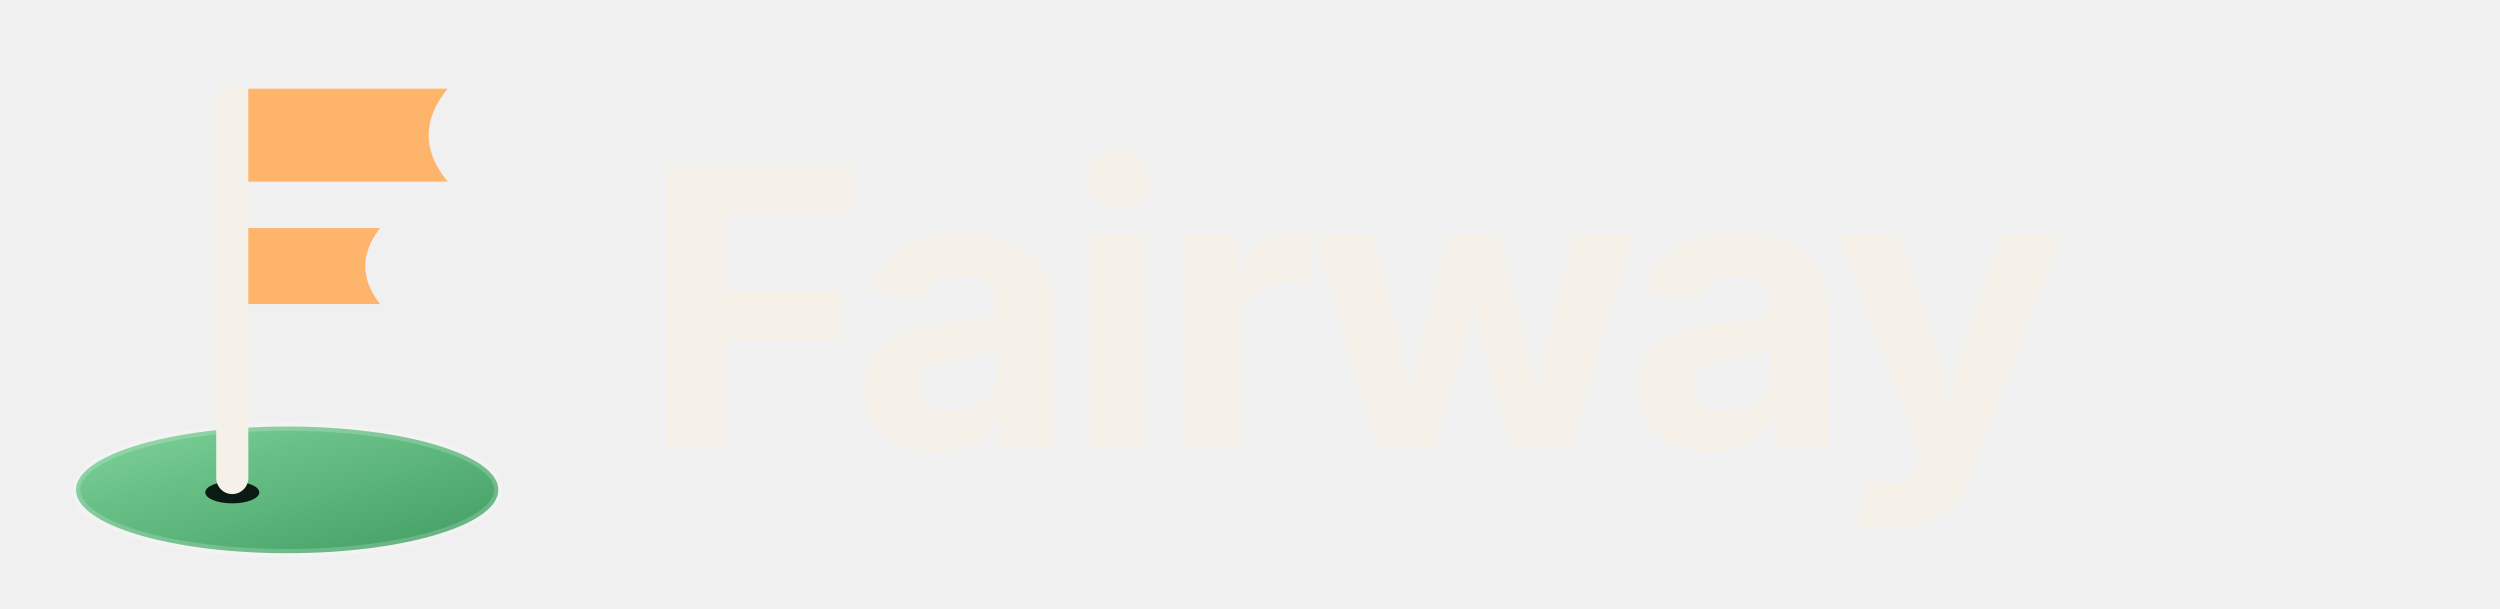
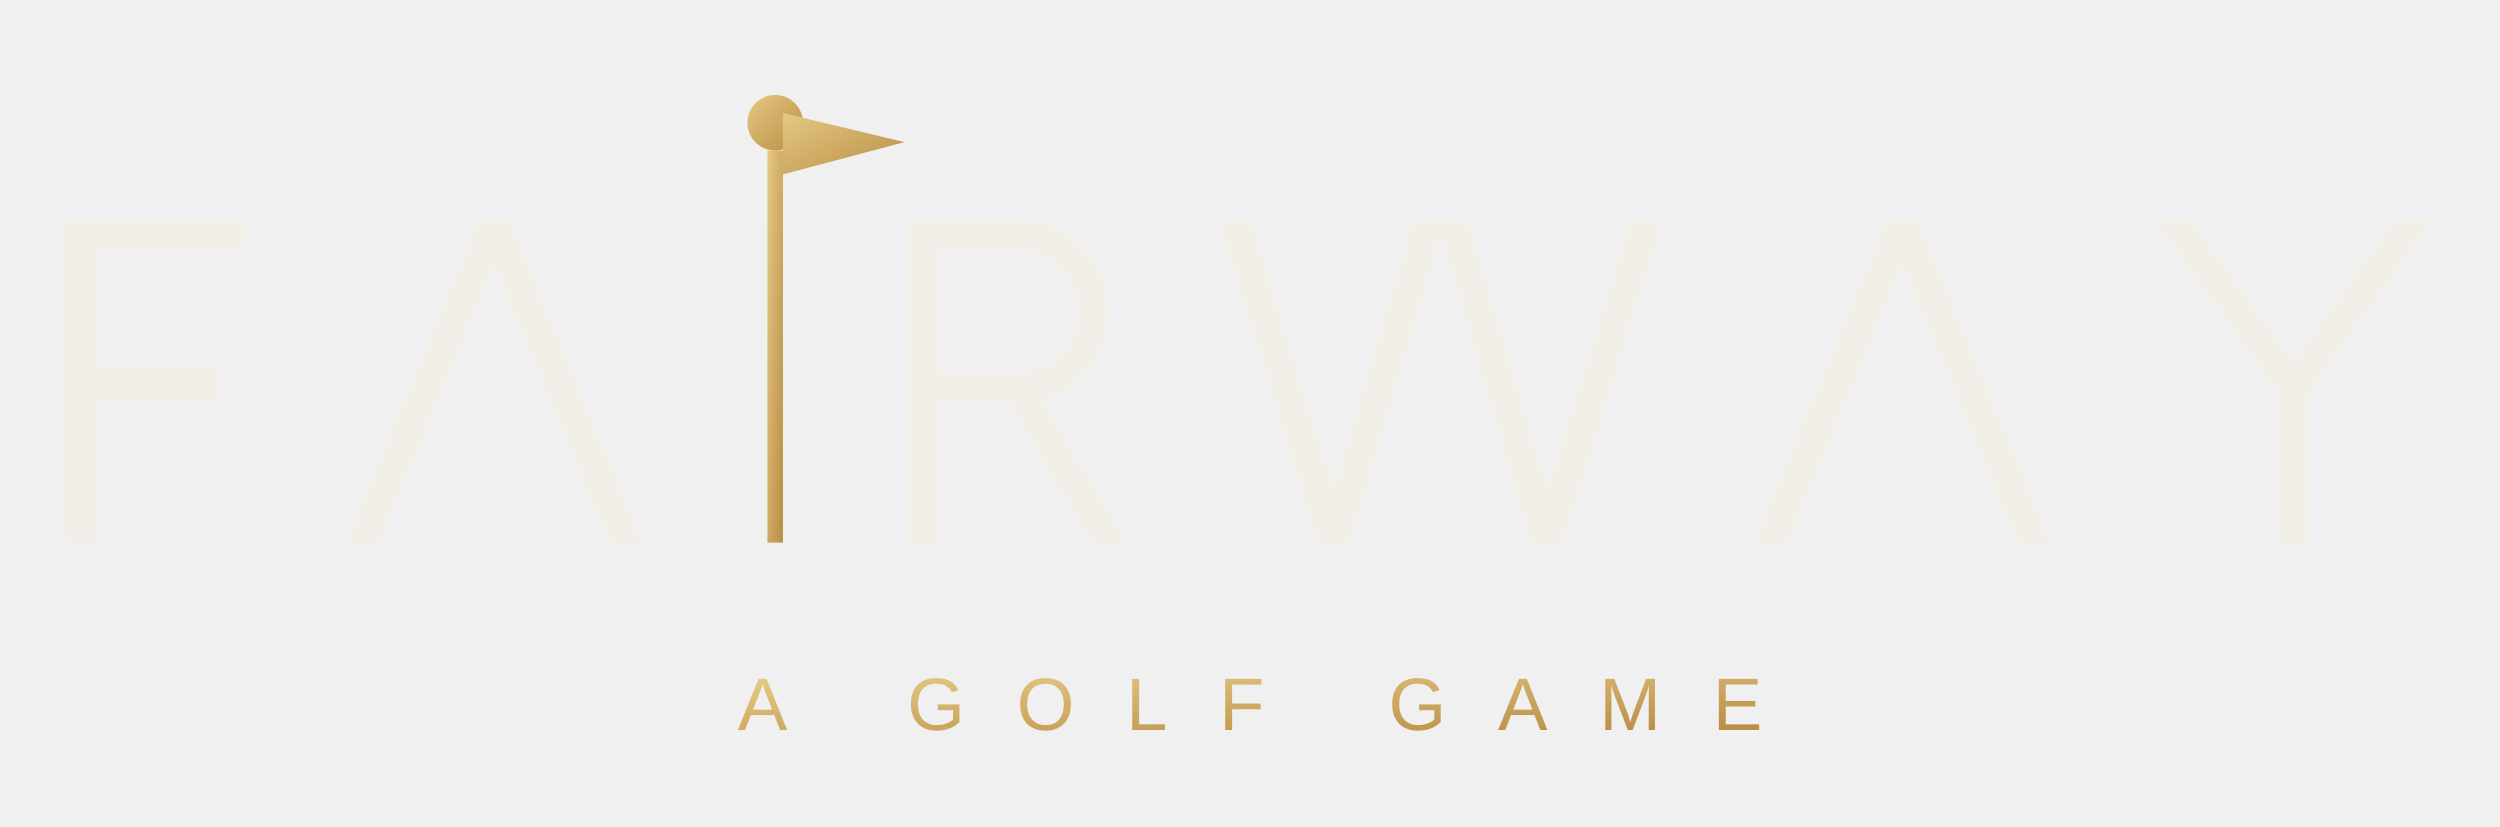
- <svg xmlns="http://www.w3.org/2000/svg" viewBox="0 0 296 72" role="img" aria-label="Fairway">
+ <svg xmlns="http://www.w3.org/2000/svg" viewBox="-20 -68 774 256" role="img" aria-label="Fairway · A GOLF GAME">
  <defs>
-     <linearGradient id="gr" x1="0" y1="0" x2="1" y2="1">
-       <stop offset="0" stop-color="#7fd39a" />
-       <stop offset="1" stop-color="#3f9c62" />
+     <clipPath id="fld-band" clipPathUnits="userSpaceOnUse">
+       <rect x="-40" y="0" width="814" height="100" />
+     </clipPath>
+     <linearGradient id="fld-gold" x1="0" y1="0" x2="1" y2="1">
+       <stop offset="0" stop-color="#e6c983" />
+       <stop offset="1" stop-color="#b88d45" />
    </linearGradient>
  </defs>
-   <g transform="translate(2 4)">
-     <ellipse cx="32" cy="54" rx="25" ry="7.5" fill="url(#gr)" />
-     <ellipse cx="32" cy="54" rx="25" ry="7.5" fill="none" stroke="#ffffff" stroke-opacity="0.18" stroke-width="1" />
-     <ellipse cx="25.5" cy="54.3" rx="3.2" ry="1.3" fill="#0b1a13" />
-     <rect x="23.6" y="6" width="3.8" height="48.5" rx="1.9" fill="#f5f1e8" />
-     <path d="M27.4 6.5 H 51 Q 46.5 12 51 17.5 H 27.4 Z" fill="#ffb46b" />
-     <path d="M27.4 23 H 43 Q 39.5 27.5 43 32 H 27.4 Z" fill="#ffb46b" />
-   </g>
-   <text x="76" y="53" fill="#f5f1e8" font-family="'SF Pro Display', -apple-system, 'Inter', 'Helvetica Neue', Arial, sans-serif" font-size="46" font-weight="700" letter-spacing="-1.4">Fairway</text>
+   <path transform="translate(0 0)" d="M4.75 -20 V120 M0 4.75 H56 M0 51 H48" fill="none" stroke="#f2efe8" stroke-width="9.5" stroke-linejoin="miter" stroke-miterlimit="10" clip-path="url(#fld-band)" />
+   <path transform="translate(87 0)" d="M0 100 L41.2 0 H50.8 L92 100 H81.6 L46 14.2 L10.4 100 Z" fill="#f2efe8" />
+   <path transform="translate(261 0)" d="M4.75 -20 V120 M0 4.75 H36 A23.75 23.75 0 0 1 36 52 H0 M34 52 L70 113" fill="none" stroke="#f2efe8" stroke-width="9.5" stroke-linejoin="miter" stroke-miterlimit="10" clip-path="url(#fld-band)" />
+   <path transform="translate(360 0)" d="M-1.5 -12 L33 100 L66 -12 L99 100 L133.5 -12" fill="none" stroke="#f2efe8" stroke-width="9.5" stroke-linejoin="miter" stroke-miterlimit="10" clip-path="url(#fld-band)" />
+   <path transform="translate(523 0)" d="M0 100 L41.2 0 H50.8 L92 100 H81.6 L46 14.2 L10.4 100 Z" fill="#f2efe8" />
+   <path transform="translate(646 0)" d="M-2 -12 L44 52 L90 -12 M44 52 V120" fill="none" stroke="#f2efe8" stroke-width="9.5" stroke-linejoin="miter" stroke-miterlimit="10" clip-path="url(#fld-band)" />
+   <rect x="217.6" y="-21.4" width="4.8" height="121.4" fill="url(#fld-gold)" />
+   <circle cx="220" cy="-30" r="8.6" fill="url(#fld-gold)" />
+   <path d="M222.4 -33 L260 -24 L222.4 -14 Z" fill="url(#fld-gold)" />
+   <text x="367" y="158" text-anchor="middle" fill="url(#fld-gold)" font-family="'Avenir Next', 'Futura', 'Montserrat', 'Helvetica Neue', Arial, sans-serif" font-size="23" font-weight="500" letter-spacing="16">A GOLF GAME</text>
</svg>
